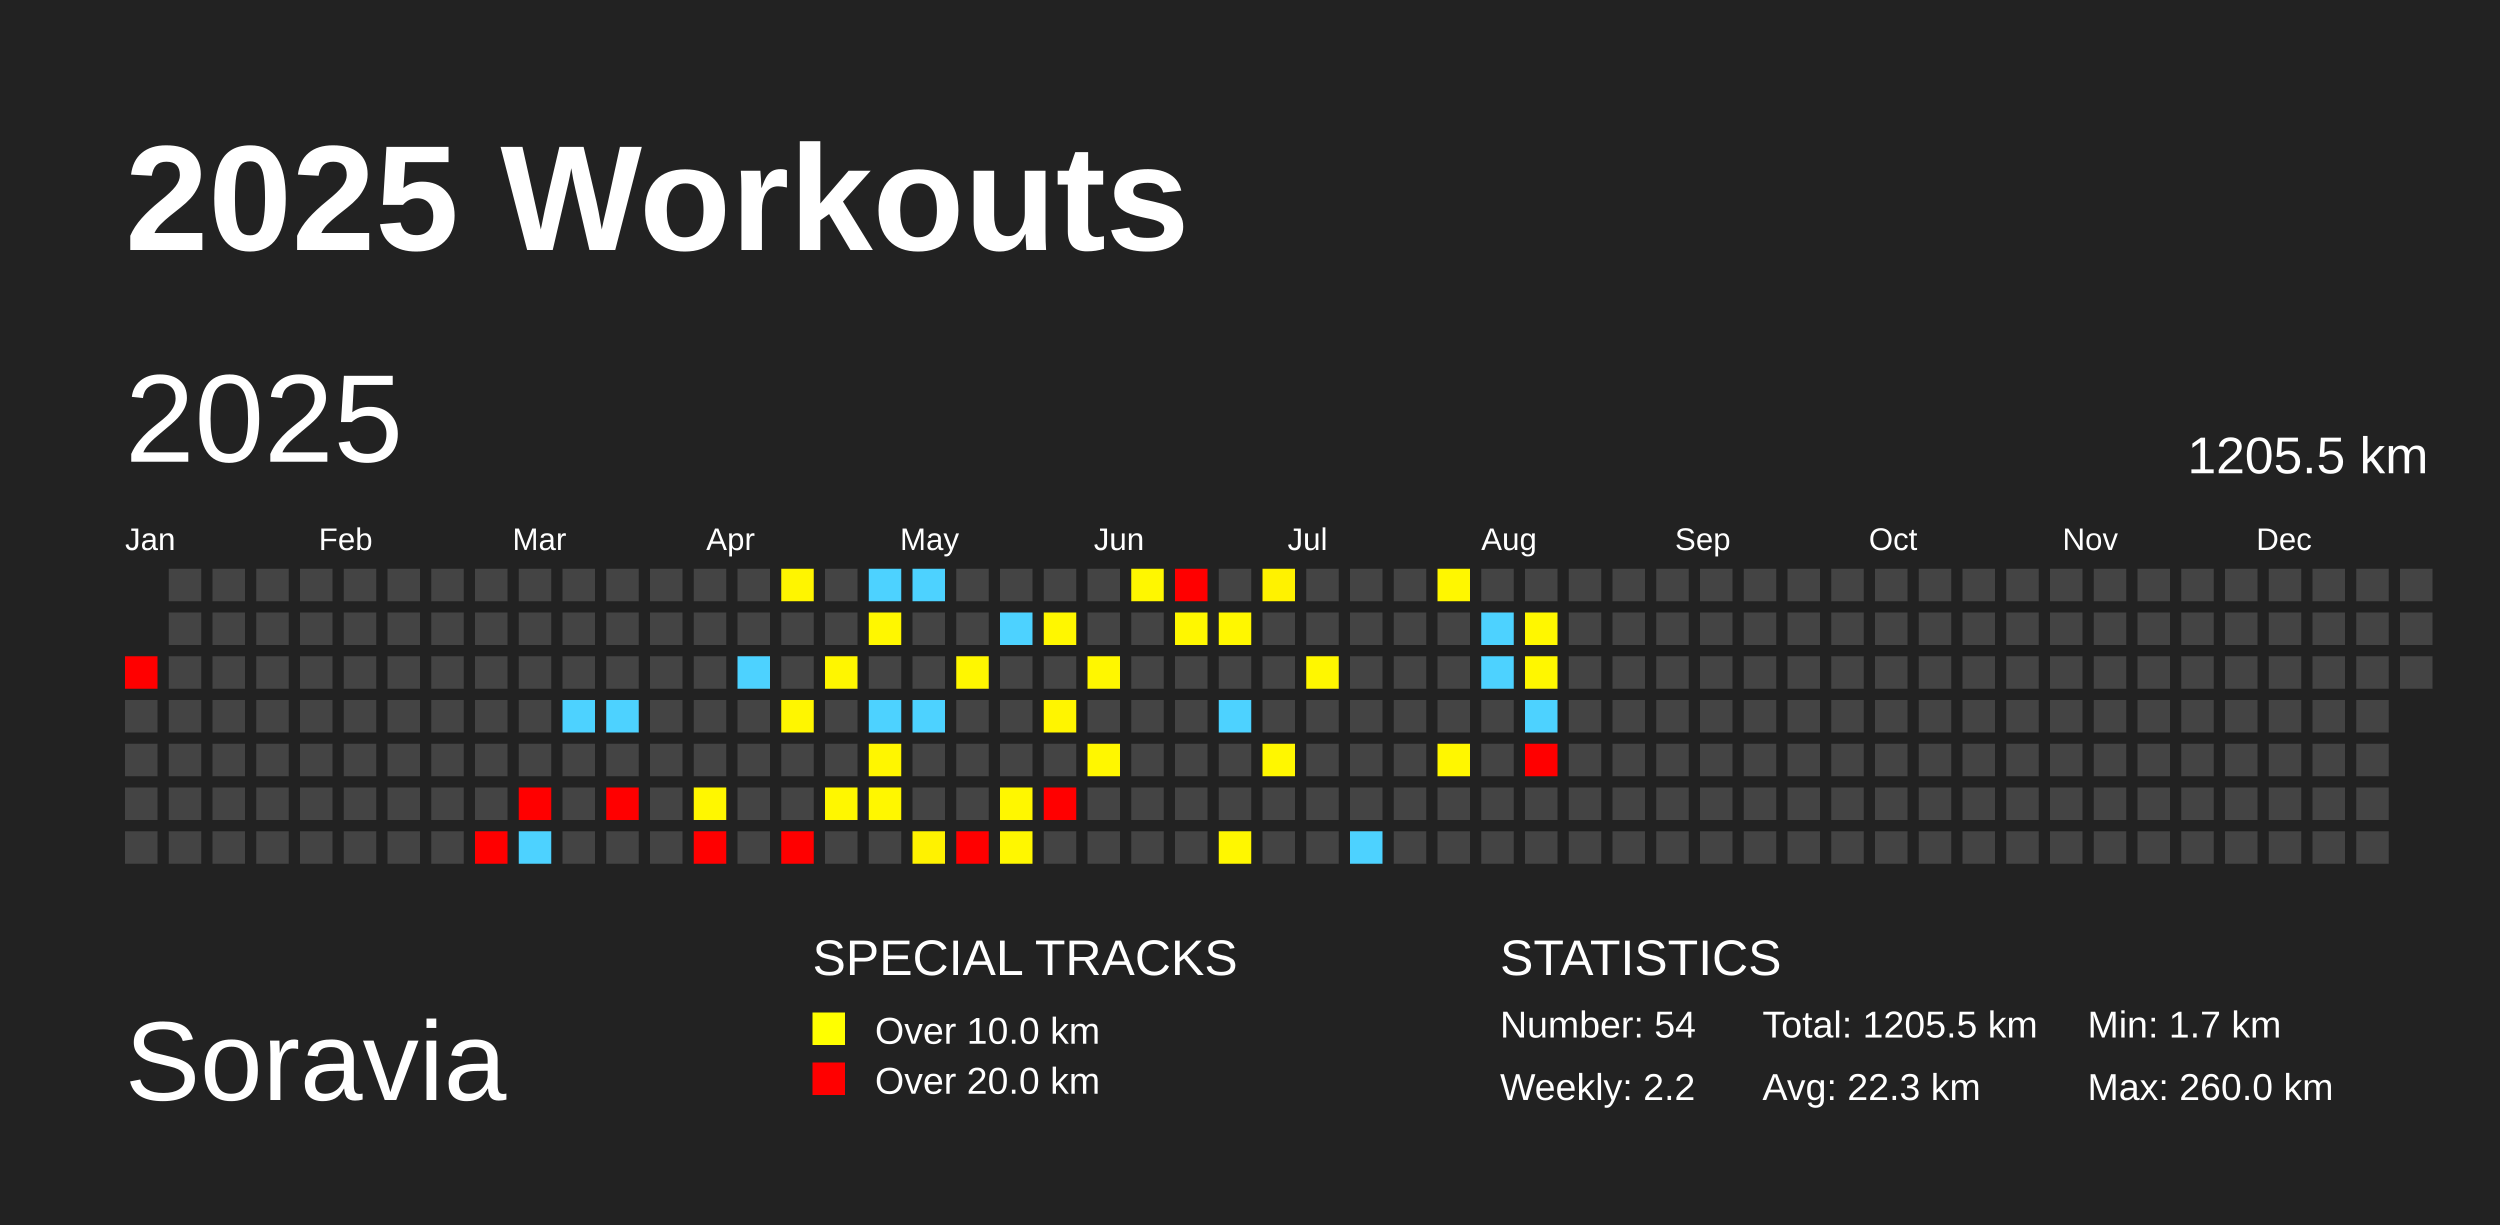
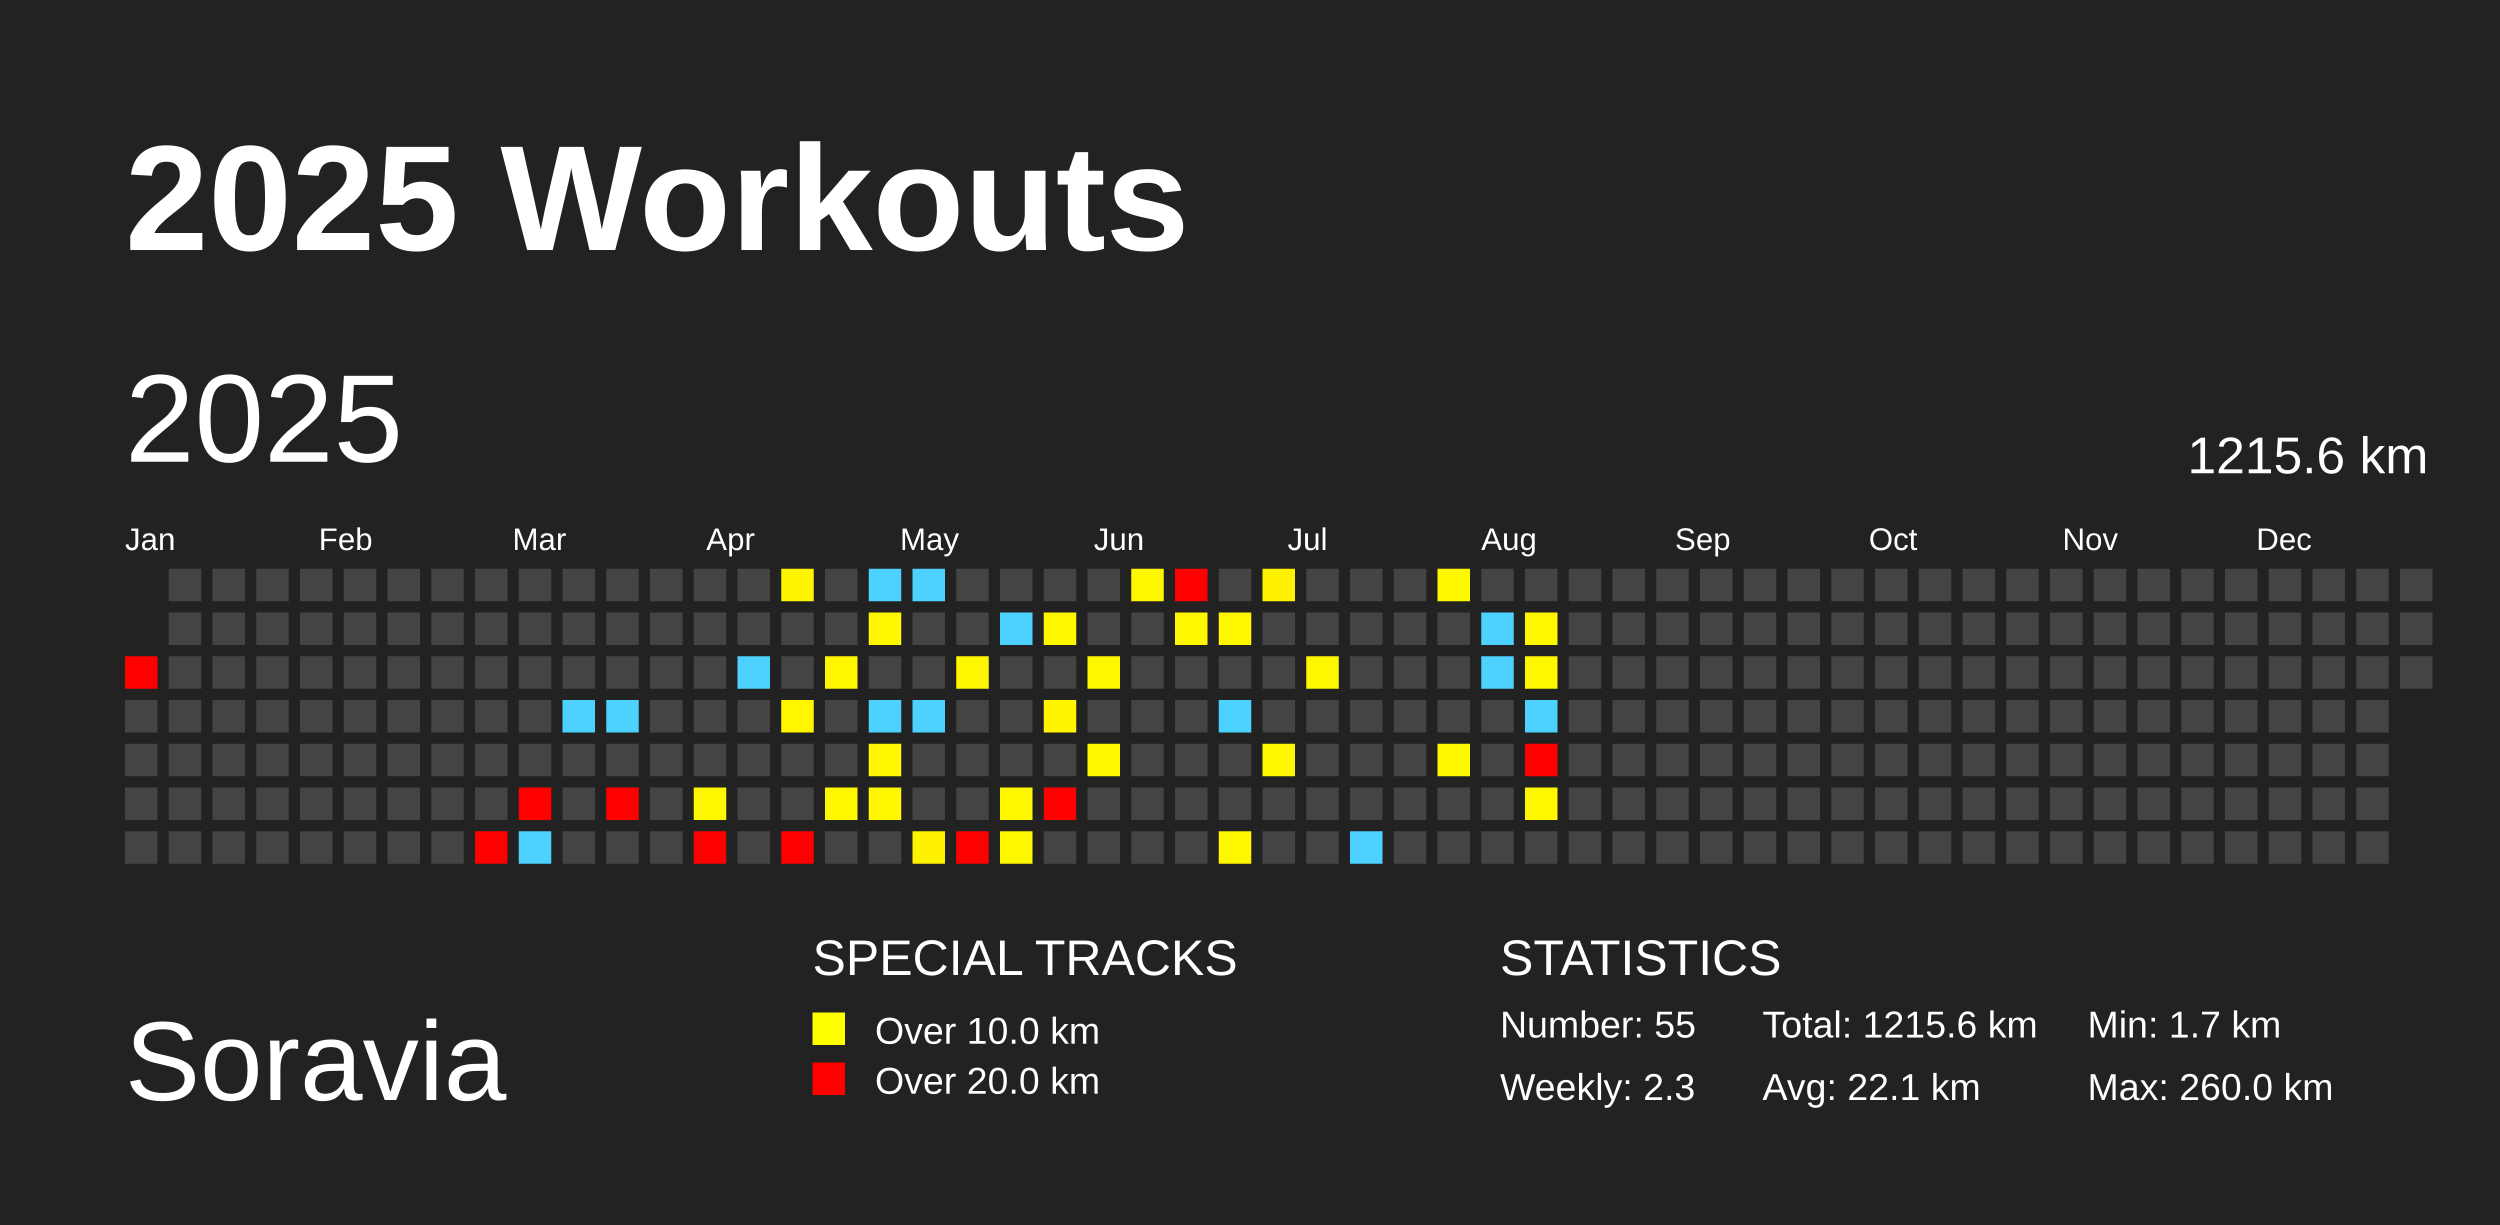
<svg xmlns="http://www.w3.org/2000/svg" baseProfile="full" height="98mm" version="1.1" viewBox="0,0,200,98" width="200mm">
  <defs />
  <rect fill="#222222" height="98" width="200" x="0" y="0" />
  <text fill="#FFFFFF" style="font-size:12px; font-family:Arial; font-weight:bold;" x="10" y="20">2025 Workouts</text>
  <text fill="#FFFFFF" style="font-size:9px; font-family:Arial" x="10" y="88">Soravia</text>
  <text fill="#FFFFFF" style="font-size:4px; font-family:Arial" x="65" y="78">SPECIAL TRACKS</text>
  <rect fill="yellow" height="2.6" width="2.6" x="65" y="81" />
  <text fill="#FFFFFF" style="font-size:3px; font-family:Arial" x="70" y="83.5">Over 10.0 km</text>
  <rect fill="red" height="2.6" width="2.6" x="65" y="85" />
  <text fill="#FFFFFF" style="font-size:3px; font-family:Arial" x="70" y="87.5">Over 20.0 km</text>
  <text fill="#FFFFFF" style="font-size:4px; font-family:Arial" x="120" y="78">STATISTICS</text>
-   <text fill="#FFFFFF" style="font-size:3px; font-family:Arial" x="120" y="83">Number: 54</text>
-   <text fill="#FFFFFF" style="font-size:3px; font-family:Arial" x="120" y="88">Weekly: 2.2</text>
-   <text fill="#FFFFFF" style="font-size:3px; font-family:Arial" x="141" y="83">Total: 1205.5 km</text>
-   <text fill="#FFFFFF" style="font-size:3px; font-family:Arial" x="141" y="88">Avg: 22.3 km</text>
+   <text fill="#FFFFFF" style="font-size:3px; font-family:Arial" x="120" y="83">Number: 55</text>
+   <text fill="#FFFFFF" style="font-size:3px; font-family:Arial" x="120" y="88">Weekly: 2.3</text>
+   <text fill="#FFFFFF" style="font-size:3px; font-family:Arial" x="141" y="83">Total: 1215.6 km</text>
+   <text fill="#FFFFFF" style="font-size:3px; font-family:Arial" x="141" y="88">Avg: 22.1 km</text>
  <text fill="#FFFFFF" style="font-size:3px; font-family:Arial" x="167" y="83">Min: 1.7 km</text>
  <text fill="#FFFFFF" style="font-size:3px; font-family:Arial" x="167" y="88">Max: 260.0 km</text>
  <text dominant-baseline="hanging" fill="#FFFFFF" style="font-size:10.0px; font-family:Arial;" x="10" y="30">2025</text>
-   <text dominant-baseline="hanging" fill="#FFFFFF" style="font-size:4.125px; font-family:Arial;" x="175" y="35">1205.5 km</text>
+   <text dominant-baseline="hanging" fill="#FFFFFF" style="font-size:4.125px; font-family:Arial;" x="175" y="35">1215.6 km</text>
  <text fill="#FFFFFF" style="font-size:2.5px; font-family:Arial" x="10.0" y="44">Jan</text>
  <text fill="#FFFFFF" style="font-size:2.5px; font-family:Arial" x="25.5" y="44">Feb</text>
  <text fill="#FFFFFF" style="font-size:2.5px; font-family:Arial" x="41.0" y="44">Mar</text>
  <text fill="#FFFFFF" style="font-size:2.5px; font-family:Arial" x="56.5" y="44">Apr</text>
  <text fill="#FFFFFF" style="font-size:2.5px; font-family:Arial" x="72.0" y="44">May</text>
  <text fill="#FFFFFF" style="font-size:2.5px; font-family:Arial" x="87.5" y="44">Jun</text>
  <text fill="#FFFFFF" style="font-size:2.5px; font-family:Arial" x="103.0" y="44">Jul</text>
  <text fill="#FFFFFF" style="font-size:2.5px; font-family:Arial" x="118.5" y="44">Aug</text>
  <text fill="#FFFFFF" style="font-size:2.5px; font-family:Arial" x="134.0" y="44">Sep</text>
  <text fill="#FFFFFF" style="font-size:2.5px; font-family:Arial" x="149.5" y="44">Oct</text>
  <text fill="#FFFFFF" style="font-size:2.5px; font-family:Arial" x="165.0" y="44">Nov</text>
  <text fill="#FFFFFF" style="font-size:2.5px; font-family:Arial" x="180.5" y="44">Dec</text>
  <rect fill="red" height="2.6" width="2.6" x="10.0" y="52.5" />
  <rect fill="#444444" height="2.6" width="2.6" x="10.0" y="56.0" />
  <rect fill="#444444" height="2.6" width="2.6" x="10.0" y="59.5" />
  <rect fill="#444444" height="2.6" width="2.6" x="10.0" y="63.0" />
  <rect fill="#444444" height="2.6" width="2.6" x="10.0" y="66.5" />
  <rect fill="#444444" height="2.6" width="2.6" x="13.5" y="45.5" />
  <rect fill="#444444" height="2.6" width="2.6" x="13.5" y="49.0" />
  <rect fill="#444444" height="2.6" width="2.6" x="13.5" y="52.5" />
  <rect fill="#444444" height="2.6" width="2.6" x="13.5" y="56.0" />
  <rect fill="#444444" height="2.6" width="2.6" x="13.5" y="59.5" />
  <rect fill="#444444" height="2.6" width="2.6" x="13.5" y="63.0" />
  <rect fill="#444444" height="2.6" width="2.6" x="13.5" y="66.5" />
  <rect fill="#444444" height="2.6" width="2.6" x="17.0" y="45.5" />
  <rect fill="#444444" height="2.6" width="2.6" x="17.0" y="49.0" />
  <rect fill="#444444" height="2.6" width="2.6" x="17.0" y="52.5" />
  <rect fill="#444444" height="2.6" width="2.6" x="17.0" y="56.0" />
  <rect fill="#444444" height="2.6" width="2.6" x="17.0" y="59.5" />
  <rect fill="#444444" height="2.6" width="2.6" x="17.0" y="63.0" />
  <rect fill="#444444" height="2.6" width="2.6" x="17.0" y="66.5" />
  <rect fill="#444444" height="2.6" width="2.6" x="20.5" y="45.5" />
  <rect fill="#444444" height="2.6" width="2.6" x="20.5" y="49.0" />
  <rect fill="#444444" height="2.6" width="2.6" x="20.5" y="52.5" />
  <rect fill="#444444" height="2.6" width="2.6" x="20.5" y="56.0" />
  <rect fill="#444444" height="2.6" width="2.6" x="20.5" y="59.5" />
  <rect fill="#444444" height="2.6" width="2.6" x="20.5" y="63.0" />
  <rect fill="#444444" height="2.6" width="2.6" x="20.5" y="66.5" />
  <rect fill="#444444" height="2.6" width="2.6" x="24.0" y="45.5" />
  <rect fill="#444444" height="2.6" width="2.6" x="24.0" y="49.0" />
  <rect fill="#444444" height="2.6" width="2.6" x="24.0" y="52.5" />
  <rect fill="#444444" height="2.6" width="2.6" x="24.0" y="56.0" />
  <rect fill="#444444" height="2.6" width="2.6" x="24.0" y="59.5" />
  <rect fill="#444444" height="2.6" width="2.6" x="24.0" y="63.0" />
  <rect fill="#444444" height="2.6" width="2.6" x="24.0" y="66.5" />
  <rect fill="#444444" height="2.6" width="2.6" x="27.5" y="45.5" />
  <rect fill="#444444" height="2.6" width="2.6" x="27.5" y="49.0" />
  <rect fill="#444444" height="2.6" width="2.6" x="27.5" y="52.5" />
  <rect fill="#444444" height="2.6" width="2.6" x="27.5" y="56.0" />
  <rect fill="#444444" height="2.6" width="2.6" x="27.5" y="59.5" />
  <rect fill="#444444" height="2.6" width="2.6" x="27.5" y="63.0" />
  <rect fill="#444444" height="2.6" width="2.6" x="27.5" y="66.5" />
  <rect fill="#444444" height="2.6" width="2.6" x="31.0" y="45.5" />
  <rect fill="#444444" height="2.6" width="2.6" x="31.0" y="49.0" />
  <rect fill="#444444" height="2.6" width="2.6" x="31.0" y="52.5" />
  <rect fill="#444444" height="2.6" width="2.6" x="31.0" y="56.0" />
  <rect fill="#444444" height="2.6" width="2.6" x="31.0" y="59.5" />
  <rect fill="#444444" height="2.6" width="2.6" x="31.0" y="63.0" />
  <rect fill="#444444" height="2.6" width="2.6" x="31.0" y="66.5" />
  <rect fill="#444444" height="2.6" width="2.6" x="34.5" y="45.5" />
  <rect fill="#444444" height="2.6" width="2.6" x="34.5" y="49.0" />
  <rect fill="#444444" height="2.6" width="2.6" x="34.5" y="52.5" />
  <rect fill="#444444" height="2.6" width="2.6" x="34.5" y="56.0" />
  <rect fill="#444444" height="2.6" width="2.6" x="34.5" y="59.5" />
  <rect fill="#444444" height="2.6" width="2.6" x="34.5" y="63.0" />
  <rect fill="#444444" height="2.6" width="2.6" x="34.5" y="66.5" />
  <rect fill="#444444" height="2.6" width="2.6" x="38.0" y="45.5" />
  <rect fill="#444444" height="2.6" width="2.6" x="38.0" y="49.0" />
  <rect fill="#444444" height="2.6" width="2.6" x="38.0" y="52.5" />
  <rect fill="#444444" height="2.6" width="2.6" x="38.0" y="56.0" />
  <rect fill="#444444" height="2.6" width="2.6" x="38.0" y="59.5" />
  <rect fill="#444444" height="2.6" width="2.6" x="38.0" y="63.0" />
  <rect fill="red" height="2.6" width="2.6" x="38.0" y="66.5" />
  <rect fill="#444444" height="2.6" width="2.6" x="41.5" y="45.5" />
  <rect fill="#444444" height="2.6" width="2.6" x="41.5" y="49.0" />
  <rect fill="#444444" height="2.6" width="2.6" x="41.5" y="52.5" />
  <rect fill="#444444" height="2.6" width="2.6" x="41.5" y="56.0" />
  <rect fill="#444444" height="2.6" width="2.6" x="41.5" y="59.5" />
  <rect fill="red" height="2.6" width="2.6" x="41.5" y="63.0" />
  <rect fill="#4dd2ff" height="2.6" width="2.6" x="41.5" y="66.5" />
  <rect fill="#444444" height="2.6" width="2.6" x="45.0" y="45.5" />
  <rect fill="#444444" height="2.6" width="2.6" x="45.0" y="49.0" />
  <rect fill="#444444" height="2.6" width="2.6" x="45.0" y="52.5" />
  <rect fill="#4dd2ff" height="2.6" width="2.6" x="45.0" y="56.0" />
  <rect fill="#444444" height="2.6" width="2.6" x="45.0" y="59.5" />
  <rect fill="#444444" height="2.6" width="2.6" x="45.0" y="63.0" />
  <rect fill="#444444" height="2.6" width="2.6" x="45.0" y="66.5" />
  <rect fill="#444444" height="2.6" width="2.6" x="48.5" y="45.5" />
  <rect fill="#444444" height="2.6" width="2.6" x="48.5" y="49.0" />
  <rect fill="#444444" height="2.6" width="2.6" x="48.5" y="52.5" />
  <rect fill="#4dd2ff" height="2.6" width="2.6" x="48.5" y="56.0" />
  <rect fill="#444444" height="2.6" width="2.6" x="48.5" y="59.5" />
  <rect fill="red" height="2.6" width="2.6" x="48.5" y="63.0" />
  <rect fill="#444444" height="2.6" width="2.6" x="48.5" y="66.5" />
  <rect fill="#444444" height="2.6" width="2.6" x="52.0" y="45.5" />
  <rect fill="#444444" height="2.6" width="2.6" x="52.0" y="49.0" />
  <rect fill="#444444" height="2.6" width="2.6" x="52.0" y="52.5" />
  <rect fill="#444444" height="2.6" width="2.6" x="52.0" y="56.0" />
  <rect fill="#444444" height="2.6" width="2.6" x="52.0" y="59.5" />
  <rect fill="#444444" height="2.6" width="2.6" x="52.0" y="63.0" />
  <rect fill="#444444" height="2.6" width="2.6" x="52.0" y="66.5" />
  <rect fill="#444444" height="2.6" width="2.6" x="55.5" y="45.5" />
  <rect fill="#444444" height="2.6" width="2.6" x="55.5" y="49.0" />
  <rect fill="#444444" height="2.6" width="2.6" x="55.5" y="52.5" />
  <rect fill="#444444" height="2.6" width="2.6" x="55.5" y="56.0" />
  <rect fill="#444444" height="2.6" width="2.6" x="55.5" y="59.5" />
  <rect fill="#fff700" height="2.6" width="2.6" x="55.5" y="63.0" />
  <rect fill="red" height="2.6" width="2.6" x="55.5" y="66.5" />
  <rect fill="#444444" height="2.6" width="2.6" x="59.0" y="45.5" />
  <rect fill="#444444" height="2.6" width="2.6" x="59.0" y="49.0" />
  <rect fill="#4dd2ff" height="2.6" width="2.6" x="59.0" y="52.5" />
  <rect fill="#444444" height="2.6" width="2.6" x="59.0" y="56.0" />
  <rect fill="#444444" height="2.6" width="2.6" x="59.0" y="59.5" />
  <rect fill="#444444" height="2.6" width="2.6" x="59.0" y="63.0" />
  <rect fill="#444444" height="2.6" width="2.6" x="59.0" y="66.5" />
  <rect fill="#fff500" height="2.6" width="2.6" x="62.5" y="45.5" />
  <rect fill="#444444" height="2.6" width="2.6" x="62.5" y="49.0" />
  <rect fill="#444444" height="2.6" width="2.6" x="62.5" y="52.5" />
  <rect fill="#fff600" height="2.6" width="2.6" x="62.5" y="56.0" />
  <rect fill="#444444" height="2.6" width="2.6" x="62.5" y="59.5" />
  <rect fill="#444444" height="2.6" width="2.6" x="62.5" y="63.0" />
  <rect fill="red" height="2.6" width="2.6" x="62.5" y="66.5" />
  <rect fill="#444444" height="2.6" width="2.6" x="66.0" y="45.5" />
  <rect fill="#444444" height="2.6" width="2.6" x="66.0" y="49.0" />
  <rect fill="#fff600" height="2.6" width="2.6" x="66.0" y="52.5" />
  <rect fill="#444444" height="2.6" width="2.6" x="66.0" y="56.0" />
  <rect fill="#444444" height="2.6" width="2.6" x="66.0" y="59.5" />
  <rect fill="#fff700" height="2.6" width="2.6" x="66.0" y="63.0" />
  <rect fill="#444444" height="2.6" width="2.6" x="66.0" y="66.5" />
  <rect fill="#4dd2ff" height="2.6" width="2.6" x="69.5" y="45.5" />
  <rect fill="#fff700" height="2.6" width="2.6" x="69.5" y="49.0" />
  <rect fill="#444444" height="2.6" width="2.6" x="69.5" y="52.5" />
  <rect fill="#4dd2ff" height="2.6" width="2.6" x="69.5" y="56.0" />
  <rect fill="#fff600" height="2.6" width="2.6" x="69.5" y="59.5" />
  <rect fill="#fff700" height="2.6" width="2.6" x="69.5" y="63.0" />
  <rect fill="#444444" height="2.6" width="2.6" x="69.5" y="66.5" />
  <rect fill="#4dd2ff" height="2.6" width="2.6" x="73.0" y="45.5" />
  <rect fill="#444444" height="2.6" width="2.6" x="73.0" y="49.0" />
  <rect fill="#444444" height="2.6" width="2.6" x="73.0" y="52.5" />
  <rect fill="#4dd2ff" height="2.6" width="2.6" x="73.0" y="56.0" />
  <rect fill="#444444" height="2.6" width="2.6" x="73.0" y="59.5" />
  <rect fill="#444444" height="2.6" width="2.6" x="73.0" y="63.0" />
  <rect fill="#fff200" height="2.6" width="2.6" x="73.0" y="66.5" />
  <rect fill="#444444" height="2.6" width="2.6" x="76.5" y="45.5" />
  <rect fill="#444444" height="2.6" width="2.6" x="76.5" y="49.0" />
  <rect fill="#fff700" height="2.6" width="2.6" x="76.5" y="52.5" />
  <rect fill="#444444" height="2.6" width="2.6" x="76.5" y="56.0" />
  <rect fill="#444444" height="2.6" width="2.6" x="76.5" y="59.5" />
  <rect fill="#444444" height="2.6" width="2.6" x="76.5" y="63.0" />
  <rect fill="red" height="2.6" width="2.6" x="76.5" y="66.5" />
  <rect fill="#444444" height="2.6" width="2.6" x="80.0" y="45.5" />
  <rect fill="#4dd2ff" height="2.6" width="2.6" x="80.0" y="49.0" />
  <rect fill="#444444" height="2.6" width="2.6" x="80.0" y="52.5" />
  <rect fill="#444444" height="2.6" width="2.6" x="80.0" y="56.0" />
  <rect fill="#444444" height="2.6" width="2.6" x="80.0" y="59.5" />
  <rect fill="#fff700" height="2.6" width="2.6" x="80.0" y="63.0" />
  <rect fill="#fff700" height="2.6" width="2.6" x="80.0" y="66.5" />
  <rect fill="#444444" height="2.6" width="2.6" x="83.5" y="45.5" />
  <rect fill="#fff700" height="2.6" width="2.6" x="83.5" y="49.0" />
  <rect fill="#444444" height="2.6" width="2.6" x="83.5" y="52.5" />
  <rect fill="#fff500" height="2.6" width="2.6" x="83.5" y="56.0" />
  <rect fill="#444444" height="2.6" width="2.6" x="83.5" y="59.5" />
  <rect fill="red" height="2.6" width="2.6" x="83.5" y="63.0" />
  <rect fill="#444444" height="2.6" width="2.6" x="83.5" y="66.5" />
  <rect fill="#444444" height="2.6" width="2.6" x="87.0" y="45.5" />
  <rect fill="#444444" height="2.6" width="2.6" x="87.0" y="49.0" />
  <rect fill="#fff700" height="2.6" width="2.6" x="87.0" y="52.5" />
  <rect fill="#444444" height="2.6" width="2.6" x="87.0" y="56.0" />
  <rect fill="#fff700" height="2.6" width="2.6" x="87.0" y="59.5" />
  <rect fill="#444444" height="2.6" width="2.6" x="87.0" y="63.0" />
  <rect fill="#444444" height="2.6" width="2.6" x="87.0" y="66.5" />
  <rect fill="#fff700" height="2.6" width="2.6" x="90.5" y="45.5" />
  <rect fill="#444444" height="2.6" width="2.6" x="90.5" y="49.0" />
  <rect fill="#444444" height="2.6" width="2.6" x="90.5" y="52.5" />
  <rect fill="#444444" height="2.6" width="2.6" x="90.5" y="56.0" />
  <rect fill="#444444" height="2.6" width="2.6" x="90.5" y="59.5" />
  <rect fill="#444444" height="2.6" width="2.6" x="90.5" y="63.0" />
  <rect fill="#444444" height="2.6" width="2.6" x="90.5" y="66.5" />
  <rect fill="red" height="2.6" width="2.6" x="94.0" y="45.5" />
  <rect fill="#fff700" height="2.6" width="2.6" x="94.0" y="49.0" />
  <rect fill="#444444" height="2.6" width="2.6" x="94.0" y="52.5" />
  <rect fill="#444444" height="2.6" width="2.6" x="94.0" y="56.0" />
  <rect fill="#444444" height="2.6" width="2.6" x="94.0" y="59.5" />
  <rect fill="#444444" height="2.6" width="2.6" x="94.0" y="63.0" />
  <rect fill="#444444" height="2.6" width="2.6" x="94.0" y="66.5" />
  <rect fill="#444444" height="2.6" width="2.6" x="97.5" y="45.5" />
  <rect fill="#fff700" height="2.6" width="2.6" x="97.5" y="49.0" />
  <rect fill="#444444" height="2.6" width="2.6" x="97.5" y="52.5" />
  <rect fill="#4dd2ff" height="2.6" width="2.6" x="97.5" y="56.0" />
  <rect fill="#444444" height="2.6" width="2.6" x="97.5" y="59.5" />
  <rect fill="#444444" height="2.6" width="2.6" x="97.5" y="63.0" />
  <rect fill="#fff700" height="2.6" width="2.6" x="97.5" y="66.5" />
  <rect fill="#fff200" height="2.6" width="2.6" x="101.0" y="45.5" />
  <rect fill="#444444" height="2.6" width="2.6" x="101.0" y="49.0" />
  <rect fill="#444444" height="2.6" width="2.6" x="101.0" y="52.5" />
  <rect fill="#444444" height="2.6" width="2.6" x="101.0" y="56.0" />
  <rect fill="#fff700" height="2.6" width="2.6" x="101.0" y="59.5" />
  <rect fill="#444444" height="2.6" width="2.6" x="101.0" y="63.0" />
  <rect fill="#444444" height="2.6" width="2.6" x="101.0" y="66.5" />
  <rect fill="#444444" height="2.6" width="2.6" x="104.5" y="45.5" />
  <rect fill="#444444" height="2.6" width="2.6" x="104.5" y="49.0" />
  <rect fill="#fff700" height="2.6" width="2.6" x="104.5" y="52.5" />
  <rect fill="#444444" height="2.6" width="2.6" x="104.5" y="56.0" />
  <rect fill="#444444" height="2.6" width="2.6" x="104.5" y="59.5" />
  <rect fill="#444444" height="2.6" width="2.6" x="104.5" y="63.0" />
  <rect fill="#444444" height="2.6" width="2.6" x="104.5" y="66.5" />
  <rect fill="#444444" height="2.6" width="2.6" x="108.0" y="45.5" />
  <rect fill="#444444" height="2.6" width="2.6" x="108.0" y="49.0" />
  <rect fill="#444444" height="2.6" width="2.6" x="108.0" y="52.5" />
  <rect fill="#444444" height="2.6" width="2.6" x="108.0" y="56.0" />
  <rect fill="#444444" height="2.6" width="2.6" x="108.0" y="59.5" />
  <rect fill="#444444" height="2.6" width="2.6" x="108.0" y="63.0" />
  <rect fill="#4dd2ff" height="2.6" width="2.6" x="108.0" y="66.5" />
  <rect fill="#444444" height="2.6" width="2.6" x="111.5" y="45.5" />
  <rect fill="#444444" height="2.6" width="2.6" x="111.5" y="49.0" />
  <rect fill="#444444" height="2.6" width="2.6" x="111.5" y="52.5" />
  <rect fill="#444444" height="2.6" width="2.6" x="111.5" y="56.0" />
  <rect fill="#444444" height="2.6" width="2.6" x="111.5" y="59.5" />
  <rect fill="#444444" height="2.6" width="2.6" x="111.5" y="63.0" />
  <rect fill="#444444" height="2.6" width="2.6" x="111.5" y="66.5" />
  <rect fill="#fff700" height="2.6" width="2.6" x="115.0" y="45.5" />
  <rect fill="#444444" height="2.6" width="2.6" x="115.0" y="49.0" />
  <rect fill="#444444" height="2.6" width="2.6" x="115.0" y="52.5" />
  <rect fill="#444444" height="2.6" width="2.6" x="115.0" y="56.0" />
  <rect fill="#fff700" height="2.6" width="2.6" x="115.0" y="59.5" />
  <rect fill="#444444" height="2.6" width="2.6" x="115.0" y="63.0" />
  <rect fill="#444444" height="2.6" width="2.6" x="115.0" y="66.5" />
  <rect fill="#444444" height="2.6" width="2.6" x="118.5" y="45.5" />
  <rect fill="#4dd2ff" height="2.6" width="2.6" x="118.5" y="49.0" />
  <rect fill="#4dd2ff" height="2.6" width="2.6" x="118.5" y="52.5" />
  <rect fill="#444444" height="2.6" width="2.6" x="118.5" y="56.0" />
  <rect fill="#444444" height="2.6" width="2.6" x="118.5" y="59.5" />
  <rect fill="#444444" height="2.6" width="2.6" x="118.5" y="63.0" />
  <rect fill="#444444" height="2.6" width="2.6" x="118.5" y="66.5" />
  <rect fill="#444444" height="2.6" width="2.6" x="122.0" y="45.5" />
  <rect fill="#fff700" height="2.6" width="2.6" x="122.0" y="49.0" />
  <rect fill="#fff700" height="2.6" width="2.6" x="122.0" y="52.5" />
  <rect fill="#4dd2ff" height="2.6" width="2.6" x="122.0" y="56.0" />
  <rect fill="red" height="2.6" width="2.6" x="122.0" y="59.5" />
-   <rect fill="#444444" height="2.6" width="2.6" x="122.0" y="63.0" />
+   <rect fill="#fff700" height="2.6" width="2.6" x="122.0" y="63.0" />
  <rect fill="#444444" height="2.6" width="2.6" x="122.0" y="66.5" />
  <rect fill="#444444" height="2.6" width="2.6" x="125.5" y="45.5" />
  <rect fill="#444444" height="2.6" width="2.6" x="125.5" y="49.0" />
  <rect fill="#444444" height="2.6" width="2.6" x="125.5" y="52.5" />
  <rect fill="#444444" height="2.6" width="2.6" x="125.5" y="56.0" />
  <rect fill="#444444" height="2.6" width="2.6" x="125.5" y="59.5" />
  <rect fill="#444444" height="2.6" width="2.6" x="125.5" y="63.0" />
  <rect fill="#444444" height="2.6" width="2.6" x="125.5" y="66.5" />
  <rect fill="#444444" height="2.6" width="2.6" x="129.0" y="45.5" />
  <rect fill="#444444" height="2.6" width="2.6" x="129.0" y="49.0" />
  <rect fill="#444444" height="2.6" width="2.6" x="129.0" y="52.5" />
  <rect fill="#444444" height="2.6" width="2.6" x="129.0" y="56.0" />
  <rect fill="#444444" height="2.6" width="2.6" x="129.0" y="59.5" />
  <rect fill="#444444" height="2.6" width="2.6" x="129.0" y="63.0" />
  <rect fill="#444444" height="2.6" width="2.6" x="129.0" y="66.5" />
  <rect fill="#444444" height="2.6" width="2.6" x="132.5" y="45.5" />
  <rect fill="#444444" height="2.6" width="2.6" x="132.5" y="49.0" />
  <rect fill="#444444" height="2.6" width="2.6" x="132.5" y="52.5" />
  <rect fill="#444444" height="2.6" width="2.6" x="132.5" y="56.0" />
  <rect fill="#444444" height="2.6" width="2.6" x="132.5" y="59.5" />
  <rect fill="#444444" height="2.6" width="2.6" x="132.5" y="63.0" />
  <rect fill="#444444" height="2.6" width="2.6" x="132.5" y="66.5" />
  <rect fill="#444444" height="2.6" width="2.6" x="136.0" y="45.5" />
  <rect fill="#444444" height="2.6" width="2.6" x="136.0" y="49.0" />
  <rect fill="#444444" height="2.6" width="2.6" x="136.0" y="52.5" />
  <rect fill="#444444" height="2.6" width="2.6" x="136.0" y="56.0" />
  <rect fill="#444444" height="2.6" width="2.6" x="136.0" y="59.5" />
  <rect fill="#444444" height="2.6" width="2.6" x="136.0" y="63.0" />
  <rect fill="#444444" height="2.6" width="2.6" x="136.0" y="66.5" />
  <rect fill="#444444" height="2.6" width="2.6" x="139.5" y="45.5" />
  <rect fill="#444444" height="2.6" width="2.6" x="139.5" y="49.0" />
  <rect fill="#444444" height="2.6" width="2.6" x="139.5" y="52.5" />
  <rect fill="#444444" height="2.6" width="2.6" x="139.5" y="56.0" />
  <rect fill="#444444" height="2.6" width="2.6" x="139.5" y="59.5" />
  <rect fill="#444444" height="2.6" width="2.6" x="139.5" y="63.0" />
  <rect fill="#444444" height="2.6" width="2.6" x="139.5" y="66.5" />
  <rect fill="#444444" height="2.6" width="2.6" x="143.0" y="45.5" />
  <rect fill="#444444" height="2.6" width="2.6" x="143.0" y="49.0" />
  <rect fill="#444444" height="2.6" width="2.6" x="143.0" y="52.5" />
  <rect fill="#444444" height="2.6" width="2.6" x="143.0" y="56.0" />
  <rect fill="#444444" height="2.6" width="2.6" x="143.0" y="59.5" />
  <rect fill="#444444" height="2.6" width="2.6" x="143.0" y="63.0" />
  <rect fill="#444444" height="2.6" width="2.6" x="143.0" y="66.5" />
  <rect fill="#444444" height="2.6" width="2.6" x="146.5" y="45.5" />
  <rect fill="#444444" height="2.6" width="2.6" x="146.5" y="49.0" />
  <rect fill="#444444" height="2.6" width="2.6" x="146.5" y="52.5" />
  <rect fill="#444444" height="2.6" width="2.6" x="146.5" y="56.0" />
  <rect fill="#444444" height="2.6" width="2.6" x="146.5" y="59.5" />
  <rect fill="#444444" height="2.6" width="2.6" x="146.5" y="63.0" />
  <rect fill="#444444" height="2.6" width="2.6" x="146.5" y="66.5" />
  <rect fill="#444444" height="2.6" width="2.6" x="150.0" y="45.5" />
  <rect fill="#444444" height="2.6" width="2.6" x="150.0" y="49.0" />
  <rect fill="#444444" height="2.6" width="2.6" x="150.0" y="52.5" />
  <rect fill="#444444" height="2.6" width="2.6" x="150.0" y="56.0" />
  <rect fill="#444444" height="2.6" width="2.6" x="150.0" y="59.5" />
  <rect fill="#444444" height="2.6" width="2.6" x="150.0" y="63.0" />
  <rect fill="#444444" height="2.6" width="2.6" x="150.0" y="66.5" />
  <rect fill="#444444" height="2.6" width="2.6" x="153.5" y="45.5" />
  <rect fill="#444444" height="2.6" width="2.6" x="153.5" y="49.0" />
  <rect fill="#444444" height="2.6" width="2.6" x="153.5" y="52.5" />
  <rect fill="#444444" height="2.6" width="2.6" x="153.5" y="56.0" />
  <rect fill="#444444" height="2.6" width="2.6" x="153.5" y="59.5" />
  <rect fill="#444444" height="2.6" width="2.6" x="153.5" y="63.0" />
  <rect fill="#444444" height="2.6" width="2.6" x="153.5" y="66.5" />
  <rect fill="#444444" height="2.6" width="2.6" x="157.0" y="45.5" />
  <rect fill="#444444" height="2.6" width="2.6" x="157.0" y="49.0" />
  <rect fill="#444444" height="2.6" width="2.6" x="157.0" y="52.5" />
  <rect fill="#444444" height="2.6" width="2.6" x="157.0" y="56.0" />
  <rect fill="#444444" height="2.6" width="2.6" x="157.0" y="59.5" />
  <rect fill="#444444" height="2.6" width="2.6" x="157.0" y="63.0" />
  <rect fill="#444444" height="2.6" width="2.6" x="157.0" y="66.5" />
  <rect fill="#444444" height="2.6" width="2.6" x="160.5" y="45.5" />
  <rect fill="#444444" height="2.6" width="2.6" x="160.5" y="49.0" />
  <rect fill="#444444" height="2.6" width="2.6" x="160.5" y="52.5" />
  <rect fill="#444444" height="2.6" width="2.6" x="160.5" y="56.0" />
  <rect fill="#444444" height="2.6" width="2.6" x="160.5" y="59.5" />
  <rect fill="#444444" height="2.6" width="2.6" x="160.5" y="63.0" />
  <rect fill="#444444" height="2.6" width="2.6" x="160.5" y="66.5" />
  <rect fill="#444444" height="2.6" width="2.6" x="164.0" y="45.5" />
  <rect fill="#444444" height="2.6" width="2.6" x="164.0" y="49.0" />
  <rect fill="#444444" height="2.6" width="2.6" x="164.0" y="52.5" />
  <rect fill="#444444" height="2.6" width="2.6" x="164.0" y="56.0" />
  <rect fill="#444444" height="2.6" width="2.6" x="164.0" y="59.5" />
  <rect fill="#444444" height="2.6" width="2.6" x="164.0" y="63.0" />
  <rect fill="#444444" height="2.6" width="2.6" x="164.0" y="66.5" />
  <rect fill="#444444" height="2.6" width="2.6" x="167.5" y="45.5" />
  <rect fill="#444444" height="2.6" width="2.6" x="167.5" y="49.0" />
  <rect fill="#444444" height="2.6" width="2.6" x="167.5" y="52.5" />
  <rect fill="#444444" height="2.6" width="2.6" x="167.5" y="56.0" />
  <rect fill="#444444" height="2.6" width="2.6" x="167.5" y="59.5" />
  <rect fill="#444444" height="2.6" width="2.6" x="167.5" y="63.0" />
  <rect fill="#444444" height="2.6" width="2.6" x="167.5" y="66.5" />
  <rect fill="#444444" height="2.6" width="2.6" x="171.0" y="45.5" />
  <rect fill="#444444" height="2.6" width="2.6" x="171.0" y="49.0" />
  <rect fill="#444444" height="2.6" width="2.6" x="171.0" y="52.5" />
  <rect fill="#444444" height="2.6" width="2.6" x="171.0" y="56.0" />
  <rect fill="#444444" height="2.6" width="2.6" x="171.0" y="59.5" />
  <rect fill="#444444" height="2.6" width="2.6" x="171.0" y="63.0" />
  <rect fill="#444444" height="2.6" width="2.6" x="171.0" y="66.5" />
  <rect fill="#444444" height="2.6" width="2.6" x="174.5" y="45.5" />
  <rect fill="#444444" height="2.6" width="2.6" x="174.5" y="49.0" />
  <rect fill="#444444" height="2.6" width="2.6" x="174.5" y="52.5" />
  <rect fill="#444444" height="2.6" width="2.6" x="174.5" y="56.0" />
  <rect fill="#444444" height="2.6" width="2.6" x="174.5" y="59.5" />
  <rect fill="#444444" height="2.6" width="2.6" x="174.5" y="63.0" />
  <rect fill="#444444" height="2.6" width="2.6" x="174.5" y="66.5" />
  <rect fill="#444444" height="2.6" width="2.6" x="178.0" y="45.5" />
  <rect fill="#444444" height="2.6" width="2.6" x="178.0" y="49.0" />
  <rect fill="#444444" height="2.6" width="2.6" x="178.0" y="52.5" />
  <rect fill="#444444" height="2.6" width="2.6" x="178.0" y="56.0" />
  <rect fill="#444444" height="2.6" width="2.6" x="178.0" y="59.5" />
  <rect fill="#444444" height="2.6" width="2.6" x="178.0" y="63.0" />
  <rect fill="#444444" height="2.6" width="2.6" x="178.0" y="66.5" />
  <rect fill="#444444" height="2.6" width="2.6" x="181.5" y="45.5" />
  <rect fill="#444444" height="2.6" width="2.6" x="181.5" y="49.0" />
  <rect fill="#444444" height="2.6" width="2.6" x="181.5" y="52.5" />
  <rect fill="#444444" height="2.6" width="2.6" x="181.5" y="56.0" />
  <rect fill="#444444" height="2.6" width="2.6" x="181.5" y="59.5" />
  <rect fill="#444444" height="2.6" width="2.6" x="181.5" y="63.0" />
  <rect fill="#444444" height="2.6" width="2.6" x="181.5" y="66.5" />
  <rect fill="#444444" height="2.6" width="2.6" x="185.0" y="45.5" />
  <rect fill="#444444" height="2.6" width="2.6" x="185.0" y="49.0" />
  <rect fill="#444444" height="2.6" width="2.6" x="185.0" y="52.5" />
  <rect fill="#444444" height="2.6" width="2.6" x="185.0" y="56.0" />
  <rect fill="#444444" height="2.6" width="2.6" x="185.0" y="59.5" />
  <rect fill="#444444" height="2.6" width="2.6" x="185.0" y="63.0" />
  <rect fill="#444444" height="2.6" width="2.6" x="185.0" y="66.5" />
  <rect fill="#444444" height="2.6" width="2.6" x="188.5" y="45.5" />
  <rect fill="#444444" height="2.6" width="2.6" x="188.5" y="49.0" />
  <rect fill="#444444" height="2.6" width="2.6" x="188.5" y="52.5" />
  <rect fill="#444444" height="2.6" width="2.6" x="188.5" y="56.0" />
  <rect fill="#444444" height="2.6" width="2.6" x="188.5" y="59.5" />
  <rect fill="#444444" height="2.6" width="2.6" x="188.5" y="63.0" />
  <rect fill="#444444" height="2.6" width="2.6" x="188.5" y="66.5" />
  <rect fill="#444444" height="2.6" width="2.6" x="192.0" y="45.5" />
  <rect fill="#444444" height="2.6" width="2.6" x="192.0" y="49.0" />
  <rect fill="#444444" height="2.6" width="2.6" x="192.0" y="52.5" />
</svg>
